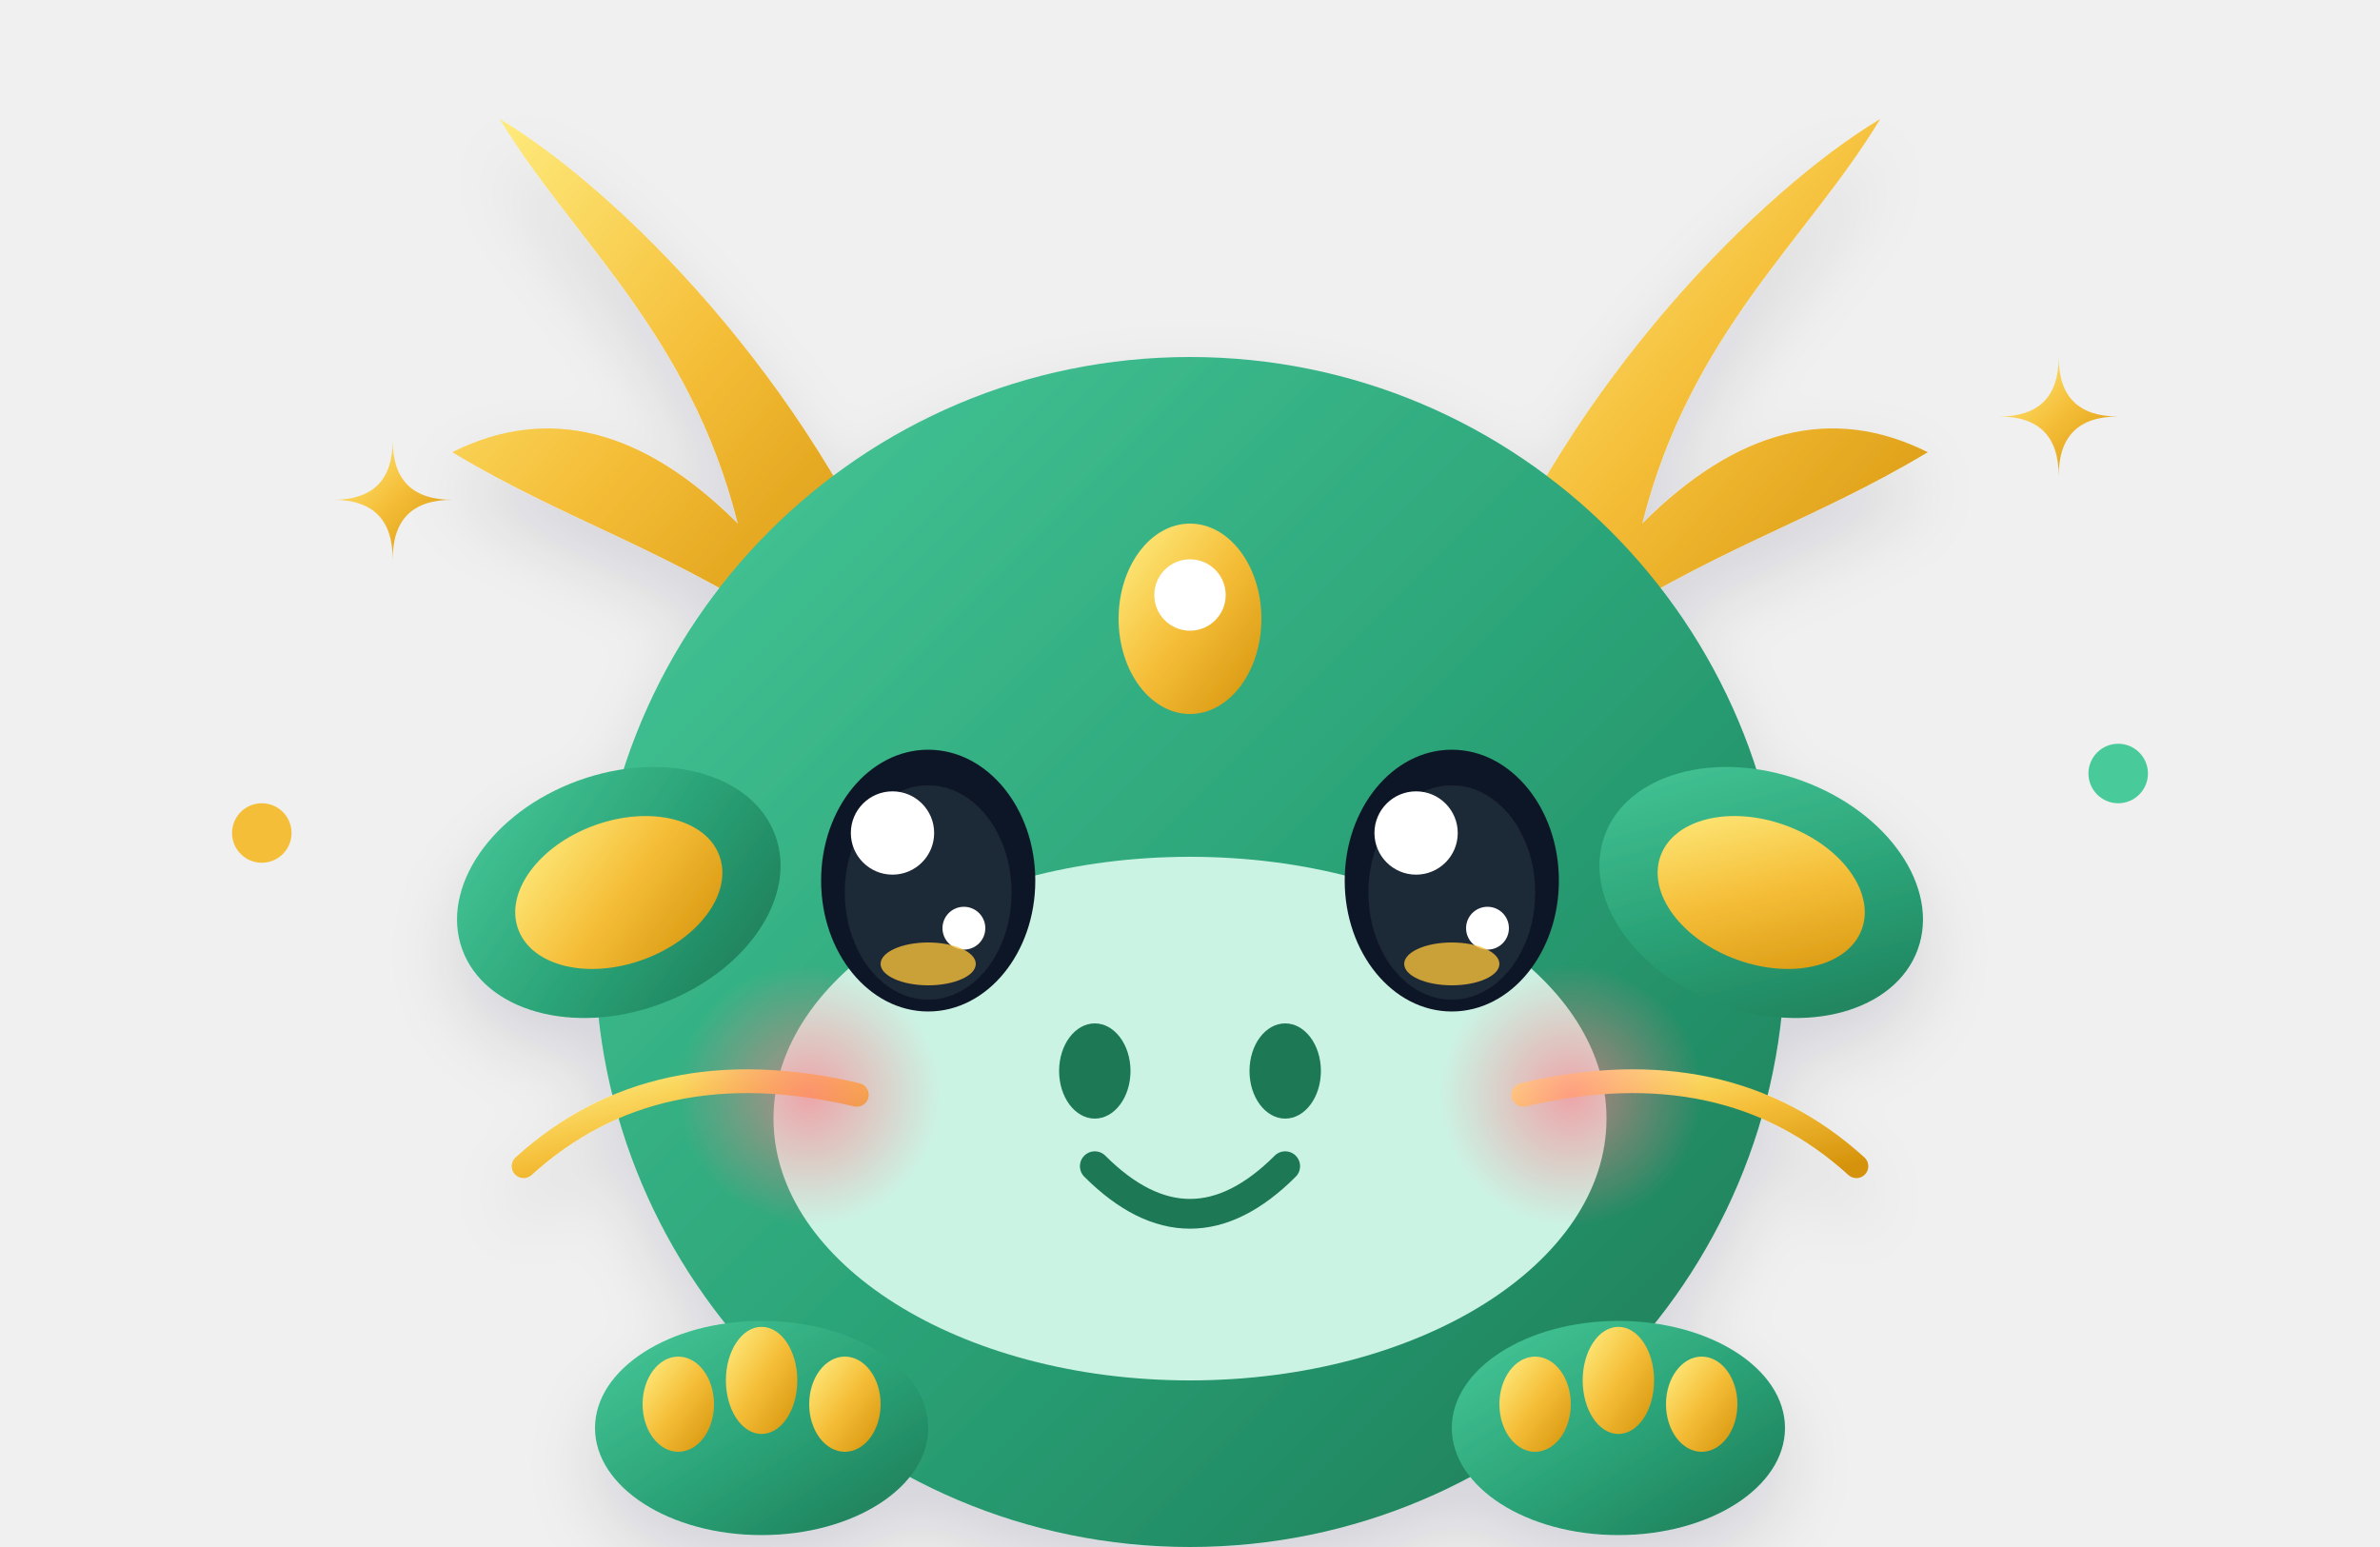
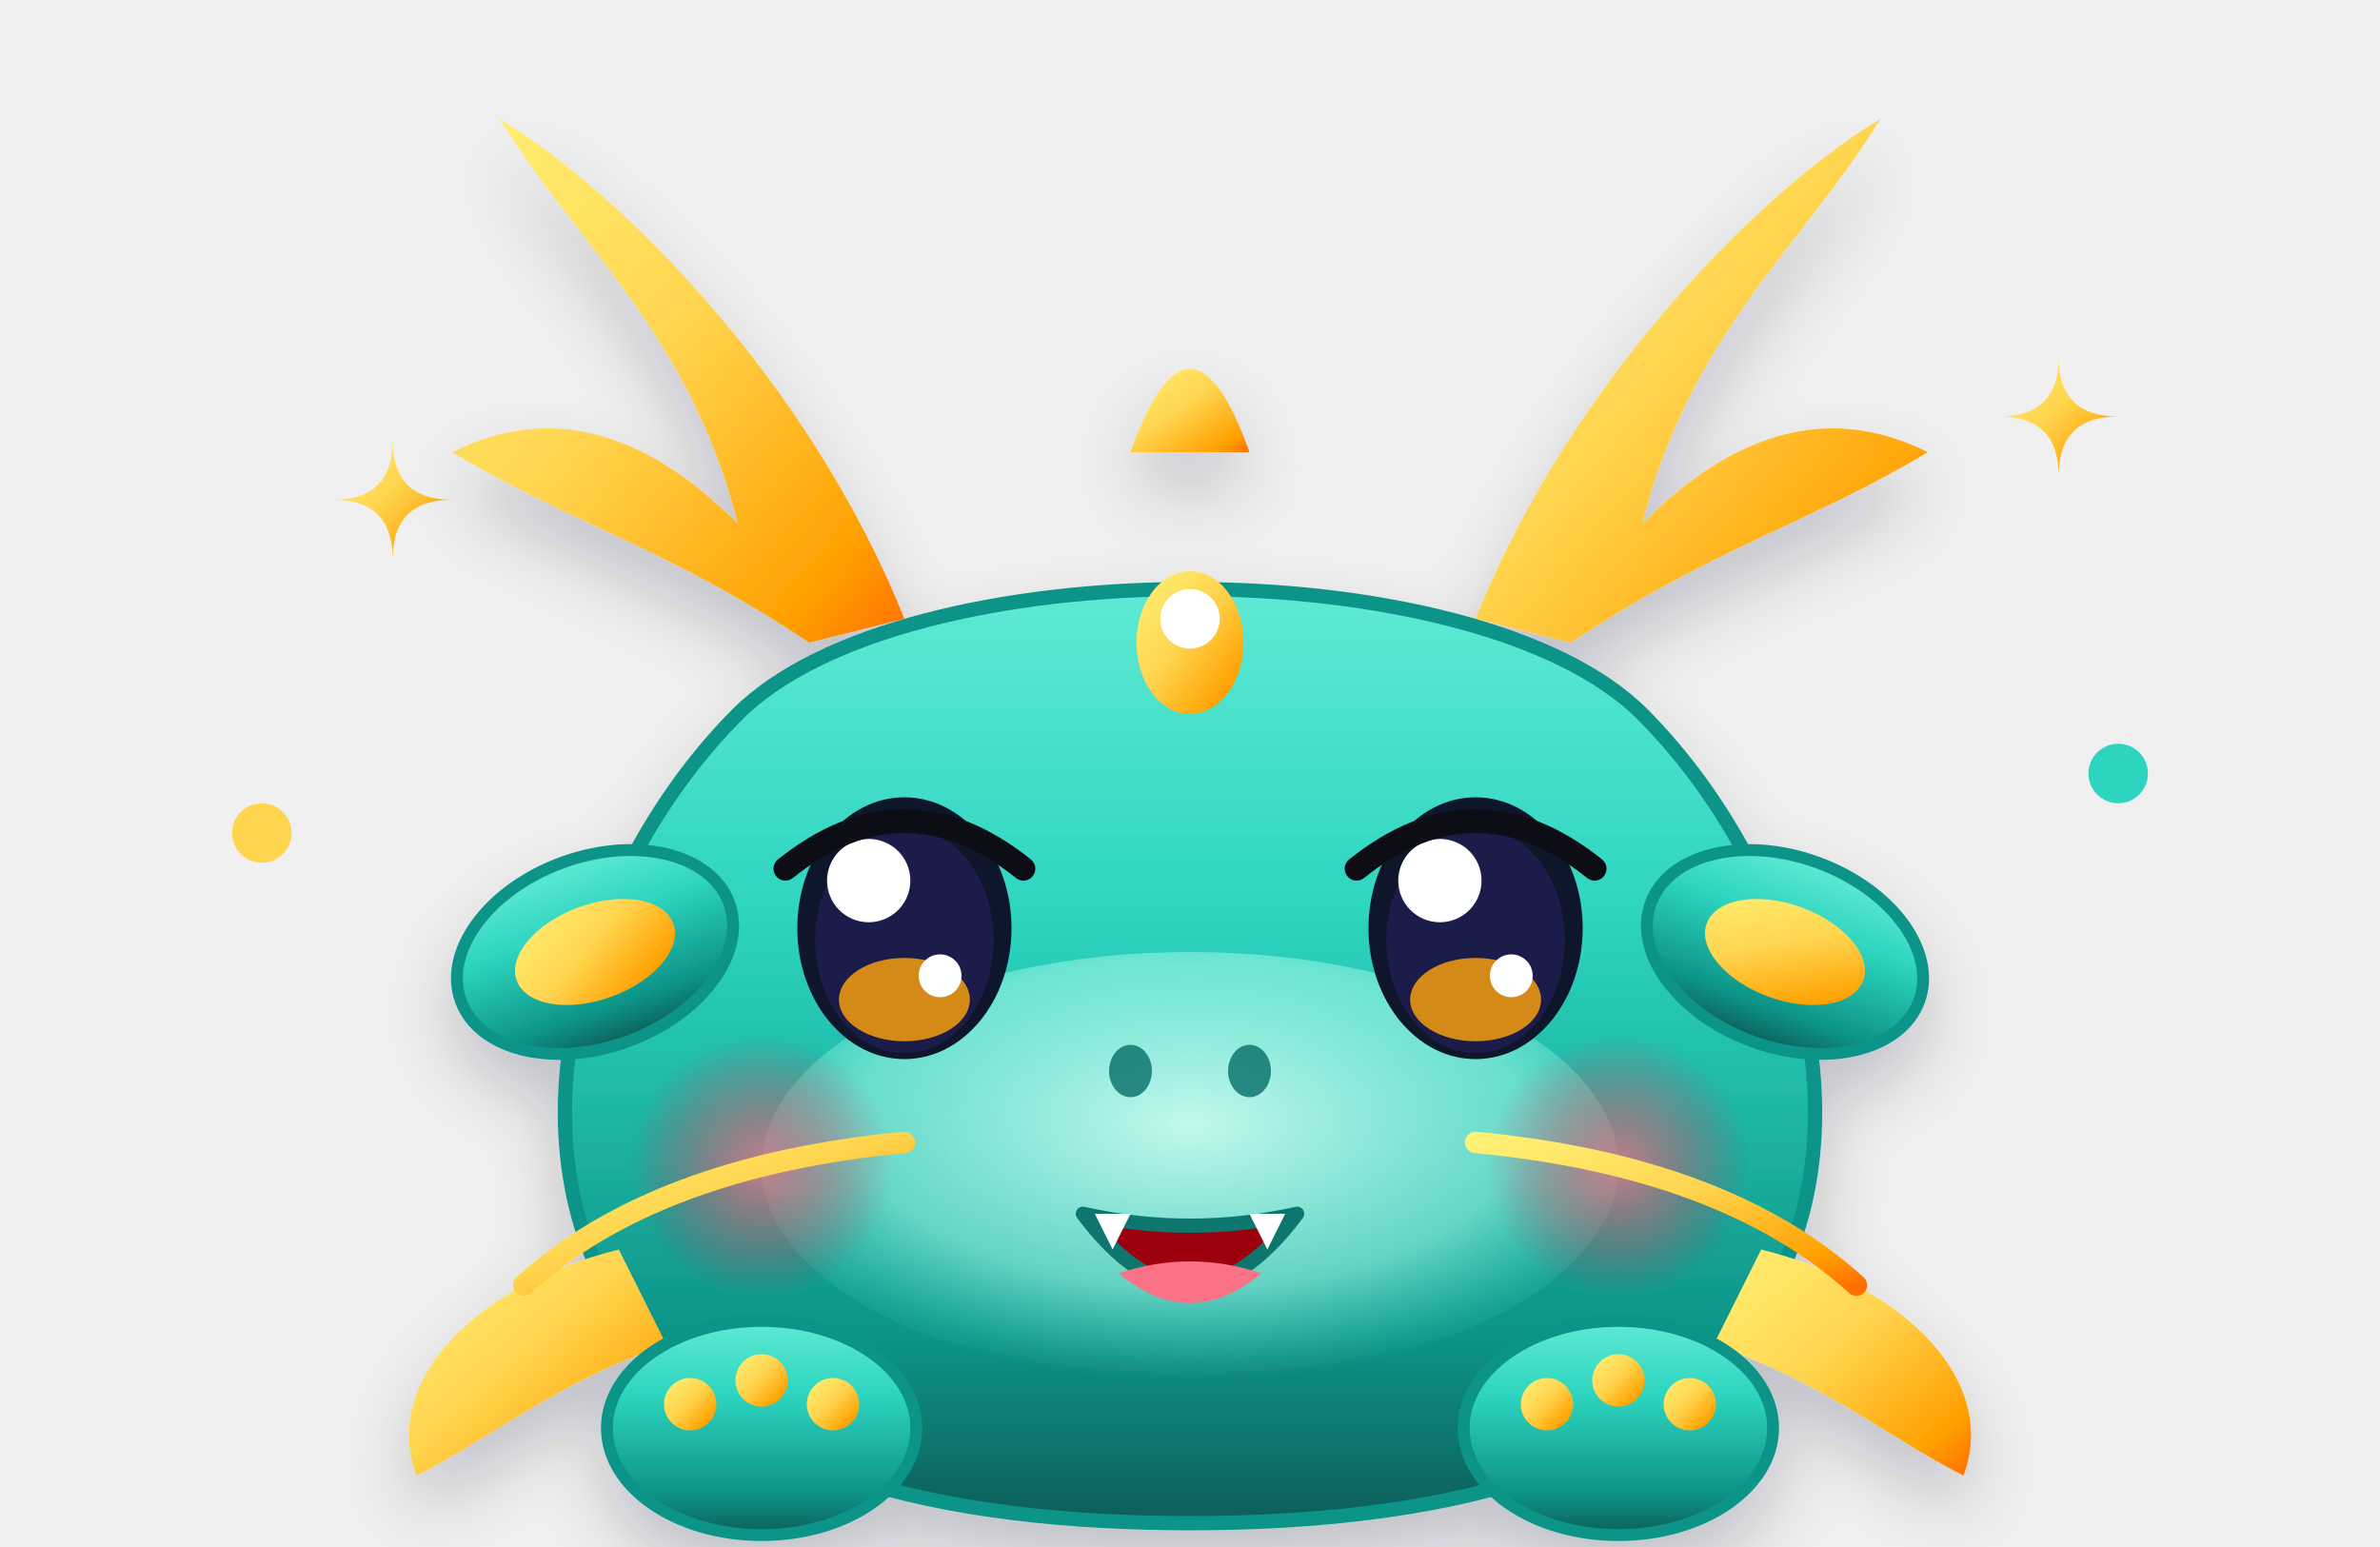
<svg xmlns="http://www.w3.org/2000/svg" viewBox="0 0 200 130" width="100%" height="100%">
  <defs>
-     <linearGradient id="peekJadeGrad" x1="0%" y1="0%" x2="100%" y2="100%">
-       <stop offset="0%" stop-color="#48ca9b" />
-       <stop offset="50%" stop-color="#2ca579" />
-       <stop offset="100%" stop-color="#1b7855" />
+     <linearGradient id="peekSkin" x1="0%" y1="0%" x2="0%" y2="100%">
+       <stop offset="0%" stop-color="#5eead4" />
+       <stop offset="35%" stop-color="#2dd4bf" />
+       <stop offset="80%" stop-color="#0d9488" />
+       <stop offset="100%" stop-color="#115e59" />
    </linearGradient>
-     <linearGradient id="peekGoldGrad" x1="0%" y1="0%" x2="100%" y2="100%">
-       <stop offset="0%" stop-color="#fff085" />
-       <stop offset="50%" stop-color="#f5be38" />
-       <stop offset="100%" stop-color="#d4920a" />
+     <linearGradient id="peekGold" x1="0%" y1="0%" x2="100%" y2="100%">
+       <stop offset="0%" stop-color="#fff176" />
+       <stop offset="45%" stop-color="#ffd54f" />
+       <stop offset="85%" stop-color="#ffa000" />
+       <stop offset="100%" stop-color="#ff6f00" />
    </linearGradient>
    <radialGradient id="peekBlush" cx="50%" cy="50%" r="50%">
-       <stop offset="0%" stop-color="#ff7b89" stop-opacity="0.65" />
-       <stop offset="100%" stop-color="#ff7b89" stop-opacity="0" />
+       <stop offset="0%" stop-color="#fb7185" stop-opacity="0.75" />
+       <stop offset="60%" stop-color="#f43f5e" stop-opacity="0.3" />
+       <stop offset="100%" stop-color="#e11d48" stop-opacity="0" />
    </radialGradient>
-     <filter id="peekShadow" x="-20%" y="-20%" width="140%" height="140%">
-       <feDropShadow dx="0" dy="3" stdDeviation="3" flood-color="#0f172a" flood-opacity="0.12" />
+     <radialGradient id="peekMuzzle" cx="50%" cy="40%" r="60%">
+       <stop offset="0%" stop-color="#ccfbf1" stop-opacity="0.95" />
+       <stop offset="65%" stop-color="#99f6e4" stop-opacity="0.6" />
+       <stop offset="100%" stop-color="#5eead4" stop-opacity="0" />
+     </radialGradient>
+     <filter id="softDrop" x="-20%" y="-20%" width="140%" height="140%">
+       <feDropShadow dx="0" dy="3" stdDeviation="3" flood-color="#0f172a" flood-opacity="0.2" />
    </filter>
  </defs>
  <style>
    .peek-motion {
      animation: peekBob 3.6s ease-in-out infinite;
      transform-origin: 100px 120px;
    }
    .peek-blink {
-       animation: peekEyeBlink 3.8s ease-in-out infinite;
+       animation: peekBlink 4s ease-in-out infinite;
      transform-origin: 100px 72px;
    }
    .antler-sway {
      animation: antlerTwitch 4s ease-in-out infinite;
      transform-origin: 100px 45px;
    }
-     .star-twinkle {
-       animation: starTwinkle 2.2s ease-in-out infinite alternate;
-     }

    @keyframes peekBob {
-       0%, 100% {
-         transform: translateY(0);
-       }
-       50% {
-         transform: translateY(-6px);
-       }
+       0%, 100% { transform: translateY(0); }
+       50% { transform: translateY(-6px); }
    }
-     @keyframes peekEyeBlink {
-       0%, 93%, 100% {
-         transform: scaleY(1);
-       }
-       96% {
-         transform: scaleY(0.12);
-       }
+     @keyframes peekBlink {
+       0%, 93%, 100% { transform: scaleY(1); }
+       96% { transform: scaleY(0.12); }
    }
    @keyframes antlerTwitch {
-       0%, 100% {
-         transform: rotate(0deg);
-       }
-       50% {
-         transform: rotate(2deg);
-       }
-     }
-     @keyframes starTwinkle {
-       0% {
-         opacity: 0.3;
-         transform: scale(0.8);
-       }
-       100% {
-         opacity: 1;
-         transform: scale(1.15);
-       }
+       0%, 100% { transform: rotate(0deg); }
+       50% { transform: rotate(1.5deg); }
    }
  </style>
-   <g class="star-twinkle">
-     <path d="M 28 42 Q 33 42 33 37 Q 33 42 38 42 Q 33 42 33 47 Q 33 42 28 42 Z" fill="url(#peekGoldGrad)" />
-     <path d="M 168 35 Q 173 35 173 30 Q 173 35 178 35 Q 173 35 173 40 Q 173 35 168 35 Z" fill="url(#peekGoldGrad)" />
-     <circle cx="22" cy="70" r="2.5" fill="#f5be38" />
-     <circle cx="178" cy="65" r="2.5" fill="#48ca9b" />
+   <g>
+     <path d="M 28 42 Q 33 42 33 37 Q 33 42 38 42 Q 33 42 33 47 Q 33 42 28 42 Z" fill="url(#peekGold)" />
+     <path d="M 168 35 Q 173 35 173 30 Q 173 35 178 35 Q 173 35 173 40 Q 173 35 168 35 Z" fill="url(#peekGold)" />
+     <circle cx="22" cy="70" r="2.5" fill="#ffd54f" />
+     <circle cx="178" cy="65" r="2.5" fill="#2dd4bf" />
  </g>
-   <g class="peek-motion" filter="url(#peekShadow)">
+   <g class="peek-motion" filter="url(#softDrop)">
+     <path d="M 68 112 Q 100 126 132 112 L 132 125 L 68 125 Z" fill="#b91c1c" />
+     <path d="M 68 112 Q 100 126 132 112" fill="none" stroke="url(#peekGold)" stroke-width="3" stroke-linecap="round" />
    <g class="antler-sway">
-       <path d="M 76 52 C 68 32, 52 16, 42 10 C 48 20, 58 28, 62 44 C 54 36, 46 34, 38 38 C 48 44, 56 46, 68 54 Z" fill="url(#peekGoldGrad)" />
-       <path d="M 124 52 C 132 32, 148 16, 158 10 C 152 20, 142 28, 138 44 C 146 36, 154 34, 162 38 C 152 44, 144 46, 132 54 Z" fill="url(#peekGoldGrad)" />
-       <path d="M 95 38 Q 100 24 105 38 Z" fill="url(#peekGoldGrad)" />
+       <path d="M 76 52 C 68 32, 52 16, 42 10 C 48 20, 58 28, 62 44 C 54 36, 46 34, 38 38 C 48 44, 56 46, 68 54 Z" fill="url(#peekGold)" />
+       <path d="M 124 52 C 132 32, 148 16, 158 10 C 152 20, 142 28, 138 44 C 146 36, 154 34, 162 38 C 152 44, 144 46, 132 54 Z" fill="url(#peekGold)" />
+       <path d="M 95 38 Q 100 24 105 38 Z" fill="url(#peekGold)" />
    </g>
-     <circle cx="100" cy="80" r="50" fill="url(#peekJadeGrad)" />
-     <ellipse cx="52" cy="75" rx="14" ry="10" fill="url(#peekJadeGrad)" transform="rotate(-20 52 75)" />
-     <ellipse cx="52" cy="75" rx="9" ry="6" fill="url(#peekGoldGrad)" transform="rotate(-20 52 75)" />
-     <ellipse cx="148" cy="75" rx="14" ry="10" fill="url(#peekJadeGrad)" transform="rotate(20 148 75)" />
-     <ellipse cx="148" cy="75" rx="9" ry="6" fill="url(#peekGoldGrad)" transform="rotate(20 148 75)" />
-     <ellipse cx="100" cy="52" rx="6" ry="8" fill="url(#peekGoldGrad)" />
-     <circle cx="100" cy="50" r="3" fill="#ffffff" />
-     <ellipse cx="100" cy="94" rx="35" ry="22" fill="#cbf3e4" />
-     <ellipse cx="92" cy="90" rx="3" ry="4" fill="#1b7855" />
-     <ellipse cx="108" cy="90" rx="3" ry="4" fill="#1b7855" />
-     <path d="M 92 98 Q 100 106 108 98" fill="none" stroke="#1b7855" stroke-width="2.5" stroke-linecap="round" />
-     <path d="M 72 92 Q 55 88 44 98" fill="none" stroke="url(#peekGoldGrad)" stroke-width="2" stroke-linecap="round" />
-     <path d="M 128 92 Q 145 88 156 98" fill="none" stroke="url(#peekGoldGrad)" stroke-width="2" stroke-linecap="round" />
-     <circle cx="68" cy="92" r="11" fill="url(#peekBlush)" />
-     <circle cx="132" cy="92" r="11" fill="url(#peekBlush)" />
+     <path d="M 62 60 C 50 72, 42 94, 52 110 C 60 124, 80 128, 100 128 C 120 128, 140 124, 148 110 C 158 94, 150 72, 138 60 C 124 46, 76 46, 62 60 Z" fill="url(#peekSkin)" stroke="#0d9488" stroke-width="1.2" />
+     <path d="M 52 105 C 40 108, 32 116, 35 124 C 41 121, 47 116, 56 113 Z" fill="url(#peekGold)" />
+     <path d="M 148 105 C 160 108, 168 116, 165 124 C 159 121, 153 116, 144 113 Z" fill="url(#peekGold)" />
+     <ellipse cx="50" cy="80" rx="12" ry="8" fill="url(#peekSkin)" stroke="#0d9488" stroke-width="1" transform="rotate(-20 50 80)" />
+     <ellipse cx="50" cy="80" rx="7" ry="4" fill="url(#peekGold)" transform="rotate(-20 50 80)" />
+     <ellipse cx="150" cy="80" rx="12" ry="8" fill="url(#peekSkin)" stroke="#0d9488" stroke-width="1" transform="rotate(20 150 80)" />
+     <ellipse cx="150" cy="80" rx="7" ry="4" fill="url(#peekGold)" transform="rotate(20 150 80)" />
+     <ellipse cx="100" cy="98" rx="36" ry="18" fill="url(#peekMuzzle)" />
+     <circle cx="64" cy="98" r="11" fill="url(#peekBlush)" />
+     <circle cx="136" cy="98" r="11" fill="url(#peekBlush)" />
+     <path d="M 76 96 Q 55 98 44 108" fill="none" stroke="url(#peekGold)" stroke-width="1.8" stroke-linecap="round" />
+     <path d="M 124 96 Q 145 98 156 108" fill="none" stroke="url(#peekGold)" stroke-width="1.8" stroke-linecap="round" />
+     <g opacity="0.85">
+       <ellipse cx="95" cy="90" rx="1.8" ry="2.2" fill="#0f766e" />
+       <ellipse cx="105" cy="90" rx="1.8" ry="2.2" fill="#0f766e" />
+     </g>
+     <path d="M 91 102 Q 100 114 109 102 Q 100 104 91 102 Z" fill="#9d0208" stroke="#0f766e" stroke-width="1.2" stroke-linejoin="round" />
+     <path d="M 94 107 Q 100 112 106 107 Q 100 105 94 107 Z" fill="#fb7185" />
+     <polygon points="92,102 95,102 93.5,105" fill="#ffffff" />
+     <polygon points="105,102 108,102 106.5,105" fill="#ffffff" />
    <g class="peek-blink">
-       <ellipse cx="78" cy="74" rx="9" ry="11" fill="#111827" />
-       <ellipse cx="78" cy="75" rx="7" ry="9" fill="#1f2937" />
-       <circle cx="75" cy="70" r="3.5" fill="#ffffff" />
-       <circle cx="81" cy="78" r="1.8" fill="#ffffff" />
-       <ellipse cx="78" cy="81" rx="4" ry="1.8" fill="#f5be38" opacity="0.8" />
-       <ellipse cx="122" cy="74" rx="9" ry="11" fill="#111827" />
-       <ellipse cx="122" cy="75" rx="7" ry="9" fill="#1f2937" />
-       <circle cx="119" cy="70" r="3.5" fill="#ffffff" />
-       <circle cx="125" cy="78" r="1.8" fill="#ffffff" />
-       <ellipse cx="122" cy="81" rx="4" ry="1.8" fill="#f5be38" opacity="0.8" />
+       <g>
+         <ellipse cx="76" cy="78" rx="9" ry="11" fill="#0f172a" />
+         <ellipse cx="76" cy="79" rx="7.5" ry="9.5" fill="#1e1b4b" />
+         <ellipse cx="76" cy="84" rx="5.5" ry="3.5" fill="#f59e0b" opacity="0.85" />
+         <circle cx="73" cy="74" r="3.5" fill="#ffffff" />
+         <circle cx="79" cy="82" r="1.8" fill="#ffffff" />
+         <path d="M 66 73 Q 76 65 86 73" fill="none" stroke="#090d16" stroke-width="2" stroke-linecap="round" />
+       </g>
+       <g>
+         <ellipse cx="124" cy="78" rx="9" ry="11" fill="#0f172a" />
+         <ellipse cx="124" cy="79" rx="7.5" ry="9.5" fill="#1e1b4b" />
+         <ellipse cx="124" cy="84" rx="5.5" ry="3.5" fill="#f59e0b" opacity="0.85" />
+         <circle cx="121" cy="74" r="3.5" fill="#ffffff" />
+         <circle cx="127" cy="82" r="1.8" fill="#ffffff" />
+         <path d="M 114 73 Q 124 65 134 73" fill="none" stroke="#090d16" stroke-width="2" stroke-linecap="round" />
+       </g>
    </g>
+     <ellipse cx="100" cy="54" rx="4.5" ry="6" fill="url(#peekGold)" />
+     <circle cx="100" cy="52" r="2.5" fill="#ffffff" />
    <g>
-       <ellipse cx="64" cy="120" rx="14" ry="9" fill="url(#peekJadeGrad)" />
-       <ellipse cx="57" cy="118" rx="3" ry="4" fill="url(#peekGoldGrad)" />
-       <ellipse cx="64" cy="116" rx="3" ry="4.5" fill="url(#peekGoldGrad)" />
-       <ellipse cx="71" cy="118" rx="3" ry="4" fill="url(#peekGoldGrad)" />
-       <ellipse cx="136" cy="120" rx="14" ry="9" fill="url(#peekJadeGrad)" />
-       <ellipse cx="129" cy="118" rx="3" ry="4" fill="url(#peekGoldGrad)" />
-       <ellipse cx="136" cy="116" rx="3" ry="4.5" fill="url(#peekGoldGrad)" />
-       <ellipse cx="143" cy="118" rx="3" ry="4" fill="url(#peekGoldGrad)" />
+       <ellipse cx="64" cy="120" rx="13" ry="9" fill="url(#peekSkin)" stroke="#0d9488" stroke-width="1" />
+       <circle cx="58" cy="118" r="2.2" fill="url(#peekGold)" />
+       <circle cx="64" cy="116" r="2.2" fill="url(#peekGold)" />
+       <circle cx="70" cy="118" r="2.2" fill="url(#peekGold)" />
+       <ellipse cx="136" cy="120" rx="13" ry="9" fill="url(#peekSkin)" stroke="#0d9488" stroke-width="1" />
+       <circle cx="130" cy="118" r="2.2" fill="url(#peekGold)" />
+       <circle cx="136" cy="116" r="2.2" fill="url(#peekGold)" />
+       <circle cx="142" cy="118" r="2.2" fill="url(#peekGold)" />
    </g>
  </g>
</svg>
